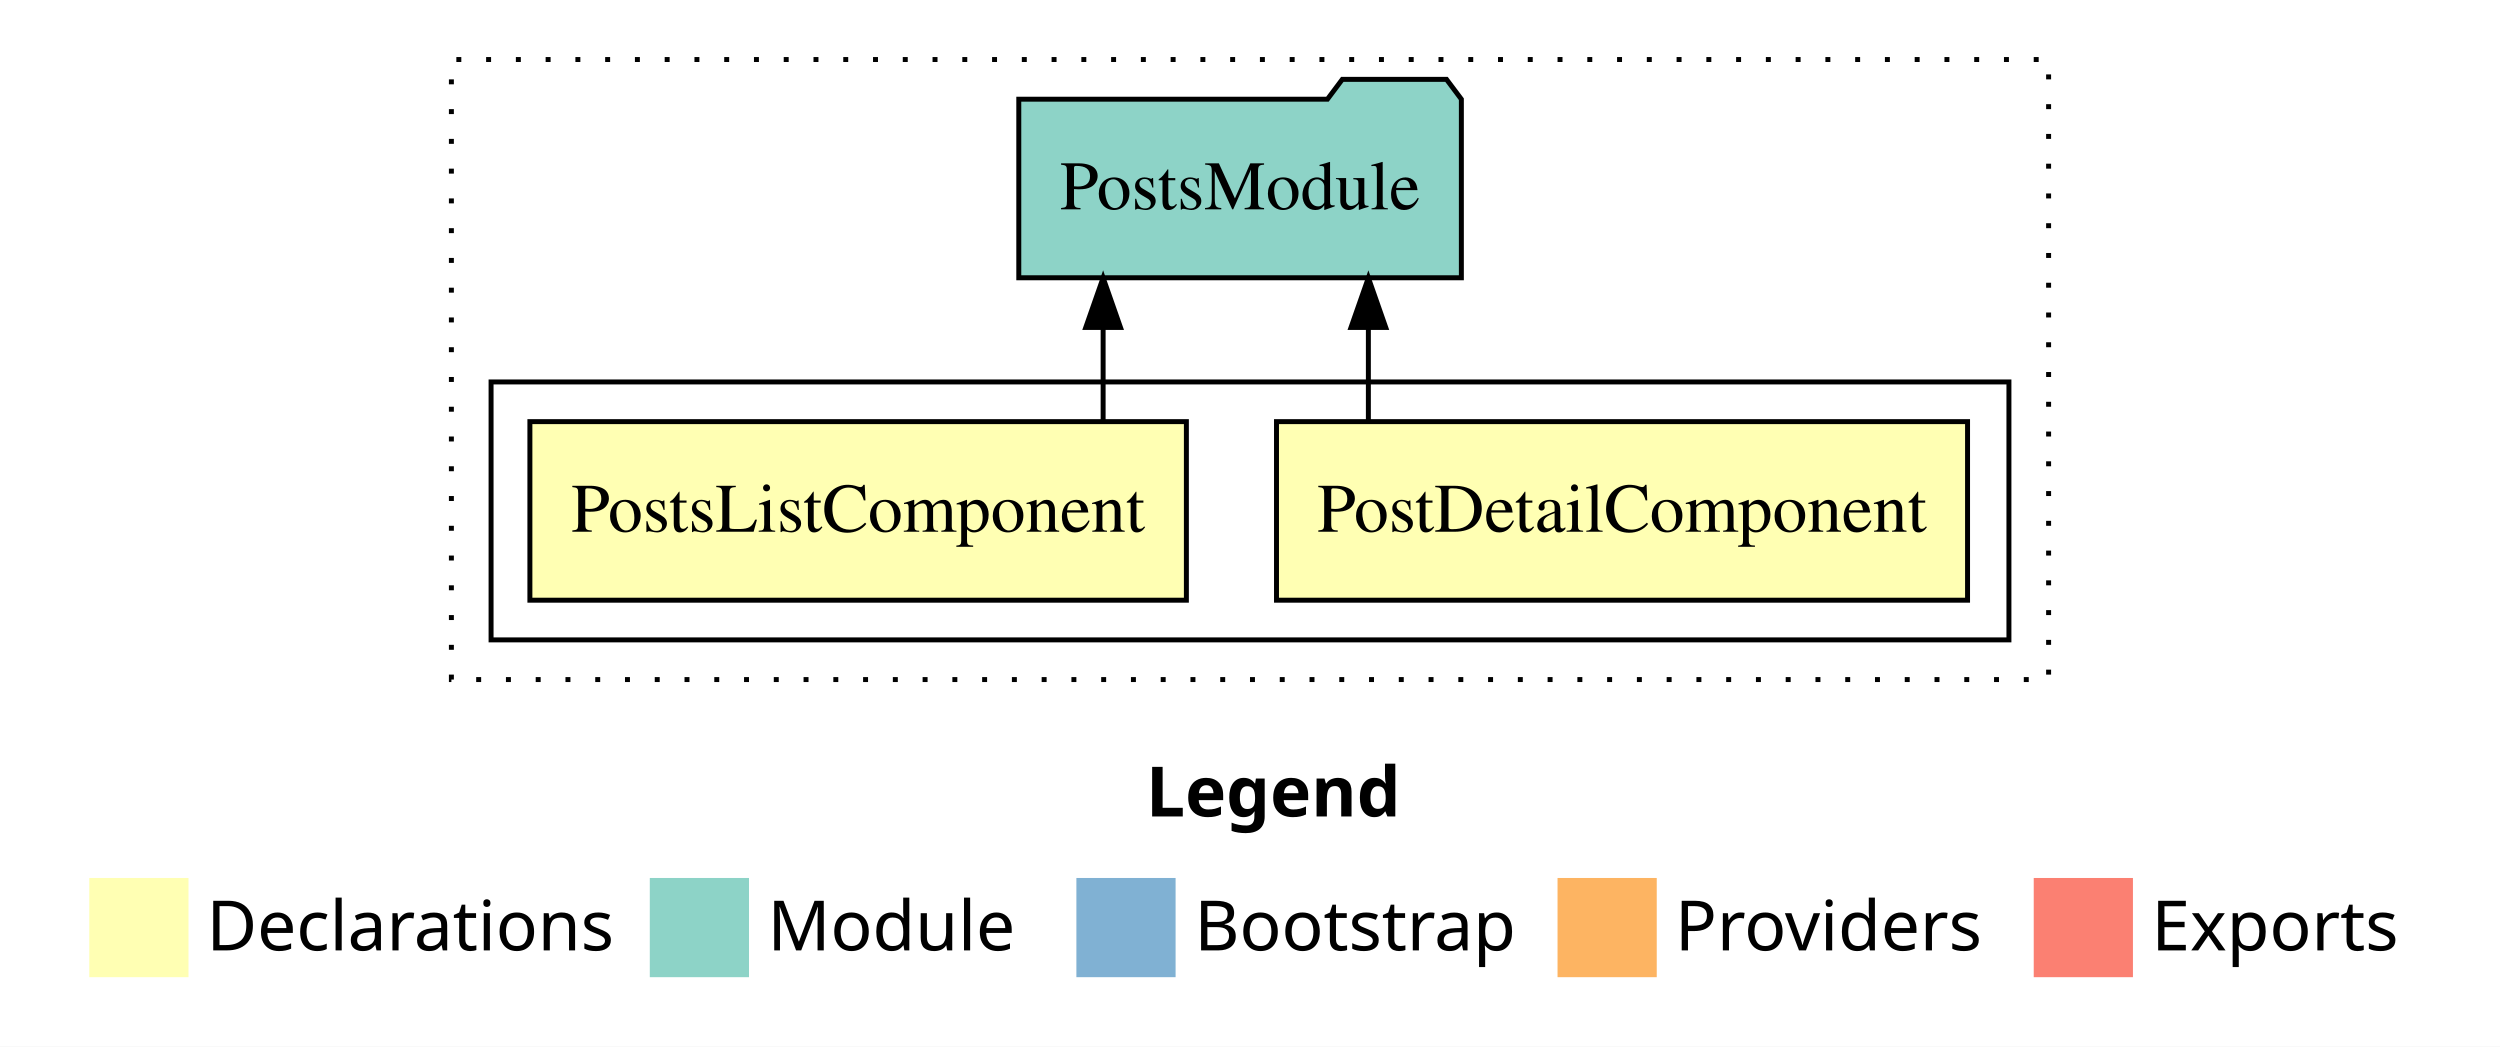
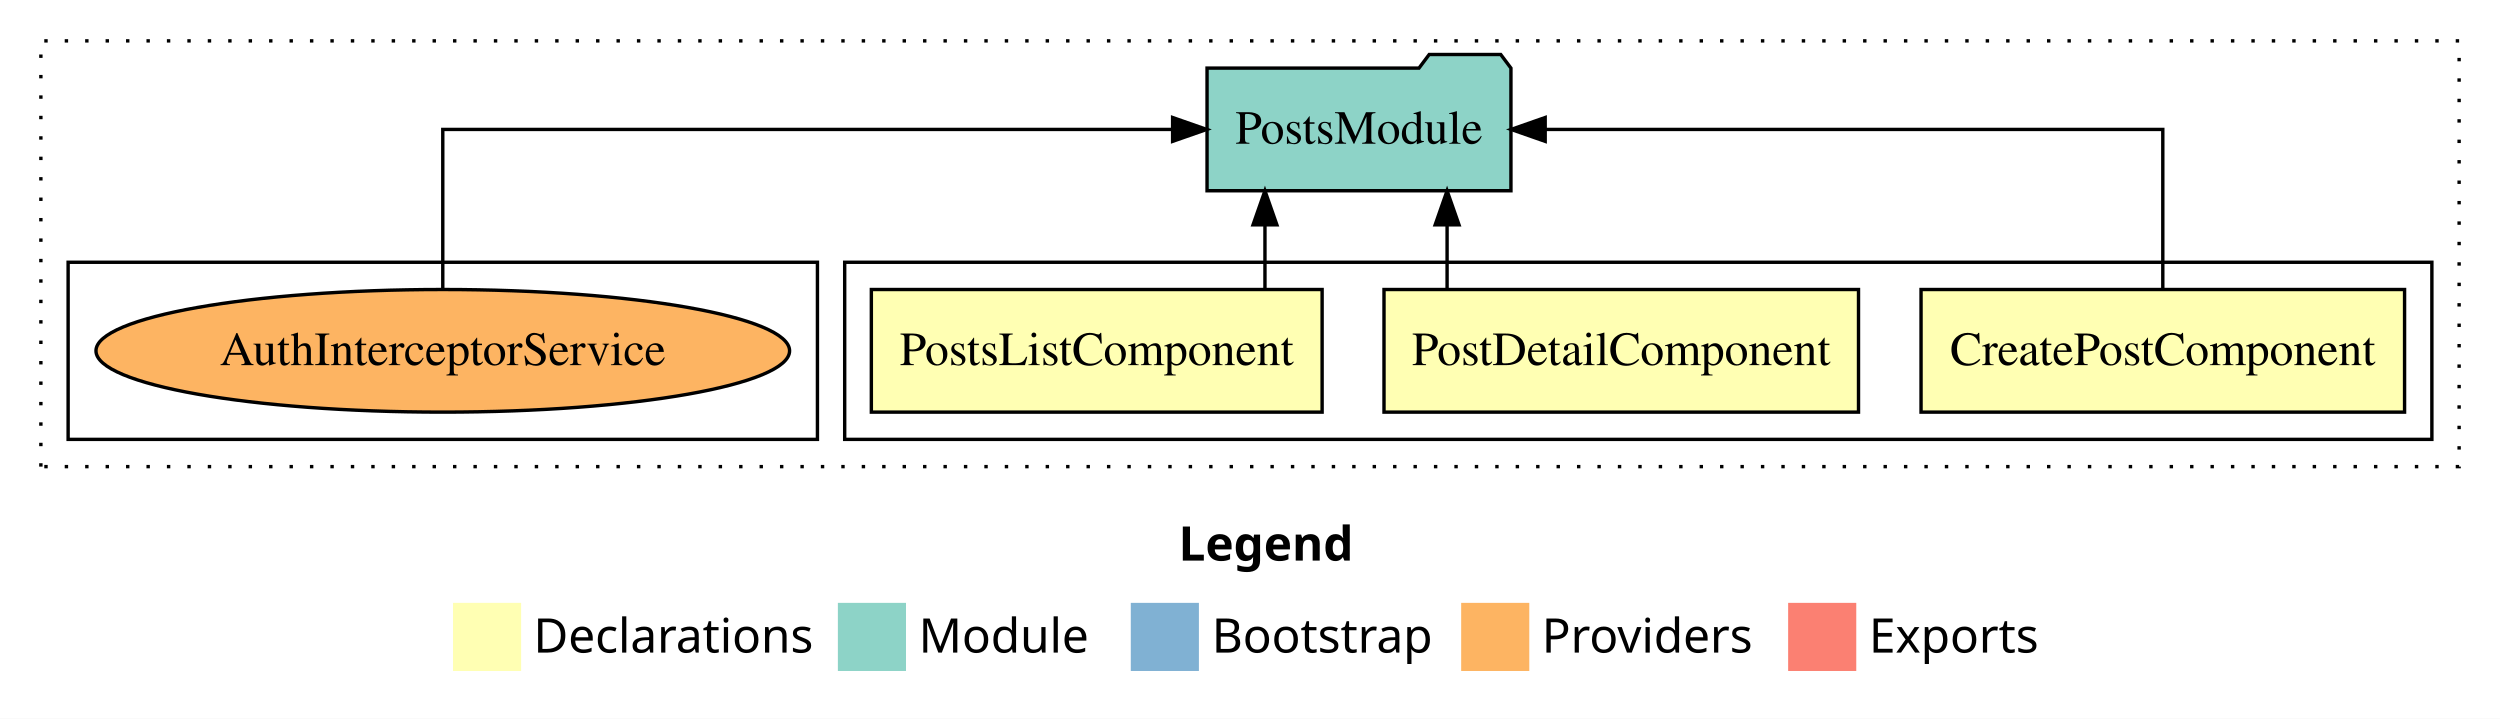
- <svg xmlns="http://www.w3.org/2000/svg" width="504pt" height="211pt" viewBox="0.00 0.00 504.00 211.00">
+ <svg xmlns="http://www.w3.org/2000/svg" width="734pt" height="211pt" viewBox="0.00 0.00 734.00 211.00">
  <g id="graph0" class="graph" transform="scale(1 1) rotate(0) translate(4 207)">
-     <polygon fill="#ffffff" stroke="transparent" points="-4,4 -4,-207 500,-207 500,4 -4,4" />
-     <text text-anchor="start" x="227.009" y="-42.4" font-family="sans-serif" font-weight="bold" font-size="14.00" fill="#000000">Legend</text>
-     <polygon fill="#ffffb3" stroke="transparent" points="14,-10 14,-30 34,-30 34,-10 14,-10" />
-     <text text-anchor="start" x="37.629" y="-15.4" font-family="sans-serif" font-size="14.00" fill="#000000">  Declarations</text>
-     <polygon fill="#8dd3c7" stroke="transparent" points="127,-10 127,-30 147,-30 147,-10 127,-10" />
-     <text text-anchor="start" x="150.725" y="-15.4" font-family="sans-serif" font-size="14.00" fill="#000000">  Module</text>
-     <polygon fill="#80b1d3" stroke="transparent" points="213,-10 213,-30 233,-30 233,-10 213,-10" />
-     <text text-anchor="start" x="236.781" y="-15.4" font-family="sans-serif" font-size="14.00" fill="#000000">  Bootstrap</text>
-     <polygon fill="#fdb462" stroke="transparent" points="310,-10 310,-30 330,-30 330,-10 310,-10" />
-     <text text-anchor="start" x="333.673" y="-15.4" font-family="sans-serif" font-size="14.00" fill="#000000">  Providers</text>
-     <polygon fill="#fb8072" stroke="transparent" points="406,-10 406,-30 426,-30 426,-10 406,-10" />
-     <text text-anchor="start" x="429.726" y="-15.4" font-family="sans-serif" font-size="14.00" fill="#000000">  Exports</text>
+     <polygon fill="#ffffff" stroke="transparent" points="-4,4 -4,-207 730,-207 730,4 -4,4" />
+     <text text-anchor="start" x="342.009" y="-42.4" font-family="sans-serif" font-weight="bold" font-size="14.00" fill="#000000">Legend</text>
+     <polygon fill="#ffffb3" stroke="transparent" points="129,-10 129,-30 149,-30 149,-10 129,-10" />
+     <text text-anchor="start" x="152.629" y="-15.4" font-family="sans-serif" font-size="14.00" fill="#000000">  Declarations</text>
+     <polygon fill="#8dd3c7" stroke="transparent" points="242,-10 242,-30 262,-30 262,-10 242,-10" />
+     <text text-anchor="start" x="265.725" y="-15.4" font-family="sans-serif" font-size="14.00" fill="#000000">  Module</text>
+     <polygon fill="#80b1d3" stroke="transparent" points="328,-10 328,-30 348,-30 348,-10 328,-10" />
+     <text text-anchor="start" x="351.781" y="-15.4" font-family="sans-serif" font-size="14.00" fill="#000000">  Bootstrap</text>
+     <polygon fill="#fdb462" stroke="transparent" points="425,-10 425,-30 445,-30 445,-10 425,-10" />
+     <text text-anchor="start" x="448.673" y="-15.4" font-family="sans-serif" font-size="14.00" fill="#000000">  Providers</text>
+     <polygon fill="#fb8072" stroke="transparent" points="521,-10 521,-30 541,-30 541,-10 521,-10" />
+     <text text-anchor="start" x="544.726" y="-15.4" font-family="sans-serif" font-size="14.00" fill="#000000">  Exports</text>
    <g id="clust1" class="cluster">
-       <polygon fill="none" stroke="#000000" stroke-dasharray="1,5" points="87,-70 87,-195 409,-195 409,-70 87,-70" />
+       <polygon fill="none" stroke="#000000" stroke-dasharray="1,5" points="8,-70 8,-195 718,-195 718,-70 8,-70" />
    </g>
    <g id="clust2" class="cluster">
-       <polygon fill="none" stroke="#000000" points="95,-78 95,-130 401,-130 401,-78 95,-78" />
+       <polygon fill="none" stroke="#000000" points="244,-78 244,-130 710,-130 710,-78 244,-78" />
+     </g>
+     <g id="clust9" class="cluster">
+       <polygon fill="none" stroke="#000000" points="16,-78 16,-130 236,-130 236,-78 16,-78" />
    </g>
    <g id="node1" class="node">
-       <polygon fill="#ffffb3" stroke="#000000" points="392.658,-122 253.342,-122 253.342,-86 392.658,-86 392.658,-122" />
-       <text text-anchor="middle" x="323" y="-99.8" font-family="Times,serif" font-size="14.00" fill="#000000">PostDetailComponent</text>
+       <polygon fill="#ffffb3" stroke="#000000" points="701.982,-122 560.018,-122 560.018,-86 701.982,-86 701.982,-122" />
+       <text text-anchor="middle" x="631" y="-99.8" font-family="Times,serif" font-size="14.00" fill="#000000">CreatePostComponent</text>
+     </g>
+     <g id="node4" class="node">
+       <polygon fill="#8dd3c7" stroke="#000000" points="439.612,-187 436.612,-191 415.612,-191 412.612,-187 350.388,-187 350.388,-151 439.612,-151 439.612,-187" />
+       <text text-anchor="middle" x="395" y="-164.8" font-family="Times,serif" font-size="14.00" fill="#000000">PostsModule</text>
+     </g>
+     <g id="edge1" class="edge">
+       <path fill="none" stroke="#000000" d="M631,-122.106C631,-141.339 631,-169 631,-169 631,-169 449.667,-169 449.667,-169" />
+       <polygon fill="#000000" stroke="#000000" points="449.667,-165.5 439.667,-169 449.667,-172.5 449.667,-165.5" />
+     </g>
+     <g id="node2" class="node">
+       <polygon fill="#ffffb3" stroke="#000000" points="541.658,-122 402.342,-122 402.342,-86 541.658,-86 541.658,-122" />
+       <text text-anchor="middle" x="472" y="-99.8" font-family="Times,serif" font-size="14.00" fill="#000000">PostDetailComponent</text>
+     </g>
+     <g id="edge2" class="edge">
+       <path fill="none" stroke="#000000" d="M420.864,-122.106C420.864,-122.106 420.864,-140.991 420.864,-140.991" />
+       <polygon fill="#000000" stroke="#000000" points="417.364,-140.991 420.864,-150.991 424.364,-140.991 417.364,-140.991" />
    </g>
    <g id="node3" class="node">
-       <polygon fill="#8dd3c7" stroke="#000000" points="290.612,-187 287.612,-191 266.612,-191 263.612,-187 201.388,-187 201.388,-151 290.612,-151 290.612,-187" />
-       <text text-anchor="middle" x="246" y="-164.8" font-family="Times,serif" font-size="14.00" fill="#000000">PostsModule</text>
+       <polygon fill="#ffffb3" stroke="#000000" points="384.174,-122 251.826,-122 251.826,-86 384.174,-86 384.174,-122" />
+       <text text-anchor="middle" x="318" y="-99.8" font-family="Times,serif" font-size="14.00" fill="#000000">PostsListComponent</text>
    </g>
-     <g id="edge1" class="edge">
-       <path fill="none" stroke="#000000" d="M271.864,-122.106C271.864,-122.106 271.864,-140.991 271.864,-140.991" />
-       <polygon fill="#000000" stroke="#000000" points="268.364,-140.991 271.864,-150.991 275.364,-140.991 268.364,-140.991" />
+     <g id="edge3" class="edge">
+       <path fill="none" stroke="#000000" d="M367.39,-122.106C367.39,-122.106 367.39,-140.991 367.39,-140.991" />
+       <polygon fill="#000000" stroke="#000000" points="363.89,-140.991 367.39,-150.991 370.89,-140.991 363.89,-140.991" />
    </g>
-     <g id="node2" class="node">
-       <polygon fill="#ffffb3" stroke="#000000" points="235.174,-122 102.826,-122 102.826,-86 235.174,-86 235.174,-122" />
-       <text text-anchor="middle" x="169" y="-99.8" font-family="Times,serif" font-size="14.00" fill="#000000">PostsListComponent</text>
+     <g id="node5" class="node">
+       <ellipse fill="#fdb462" stroke="#000000" cx="126" cy="-104" rx="101.823" ry="18" />
+       <text text-anchor="middle" x="126" y="-99.8" font-family="Times,serif" font-size="14.00" fill="#000000">AuthInterceptorService</text>
    </g>
-     <g id="edge2" class="edge">
-       <path fill="none" stroke="#000000" d="M218.39,-122.106C218.39,-122.106 218.39,-140.991 218.39,-140.991" />
-       <polygon fill="#000000" stroke="#000000" points="214.89,-140.991 218.39,-150.991 221.89,-140.991 214.89,-140.991" />
+     <g id="edge4" class="edge">
+       <path fill="none" stroke="#000000" d="M126,-122.106C126,-141.339 126,-169 126,-169 126,-169 340.278,-169 340.278,-169" />
+       <polygon fill="#000000" stroke="#000000" points="340.278,-172.5 350.278,-169 340.278,-165.5 340.278,-172.5" />
    </g>
  </g>
</svg>
